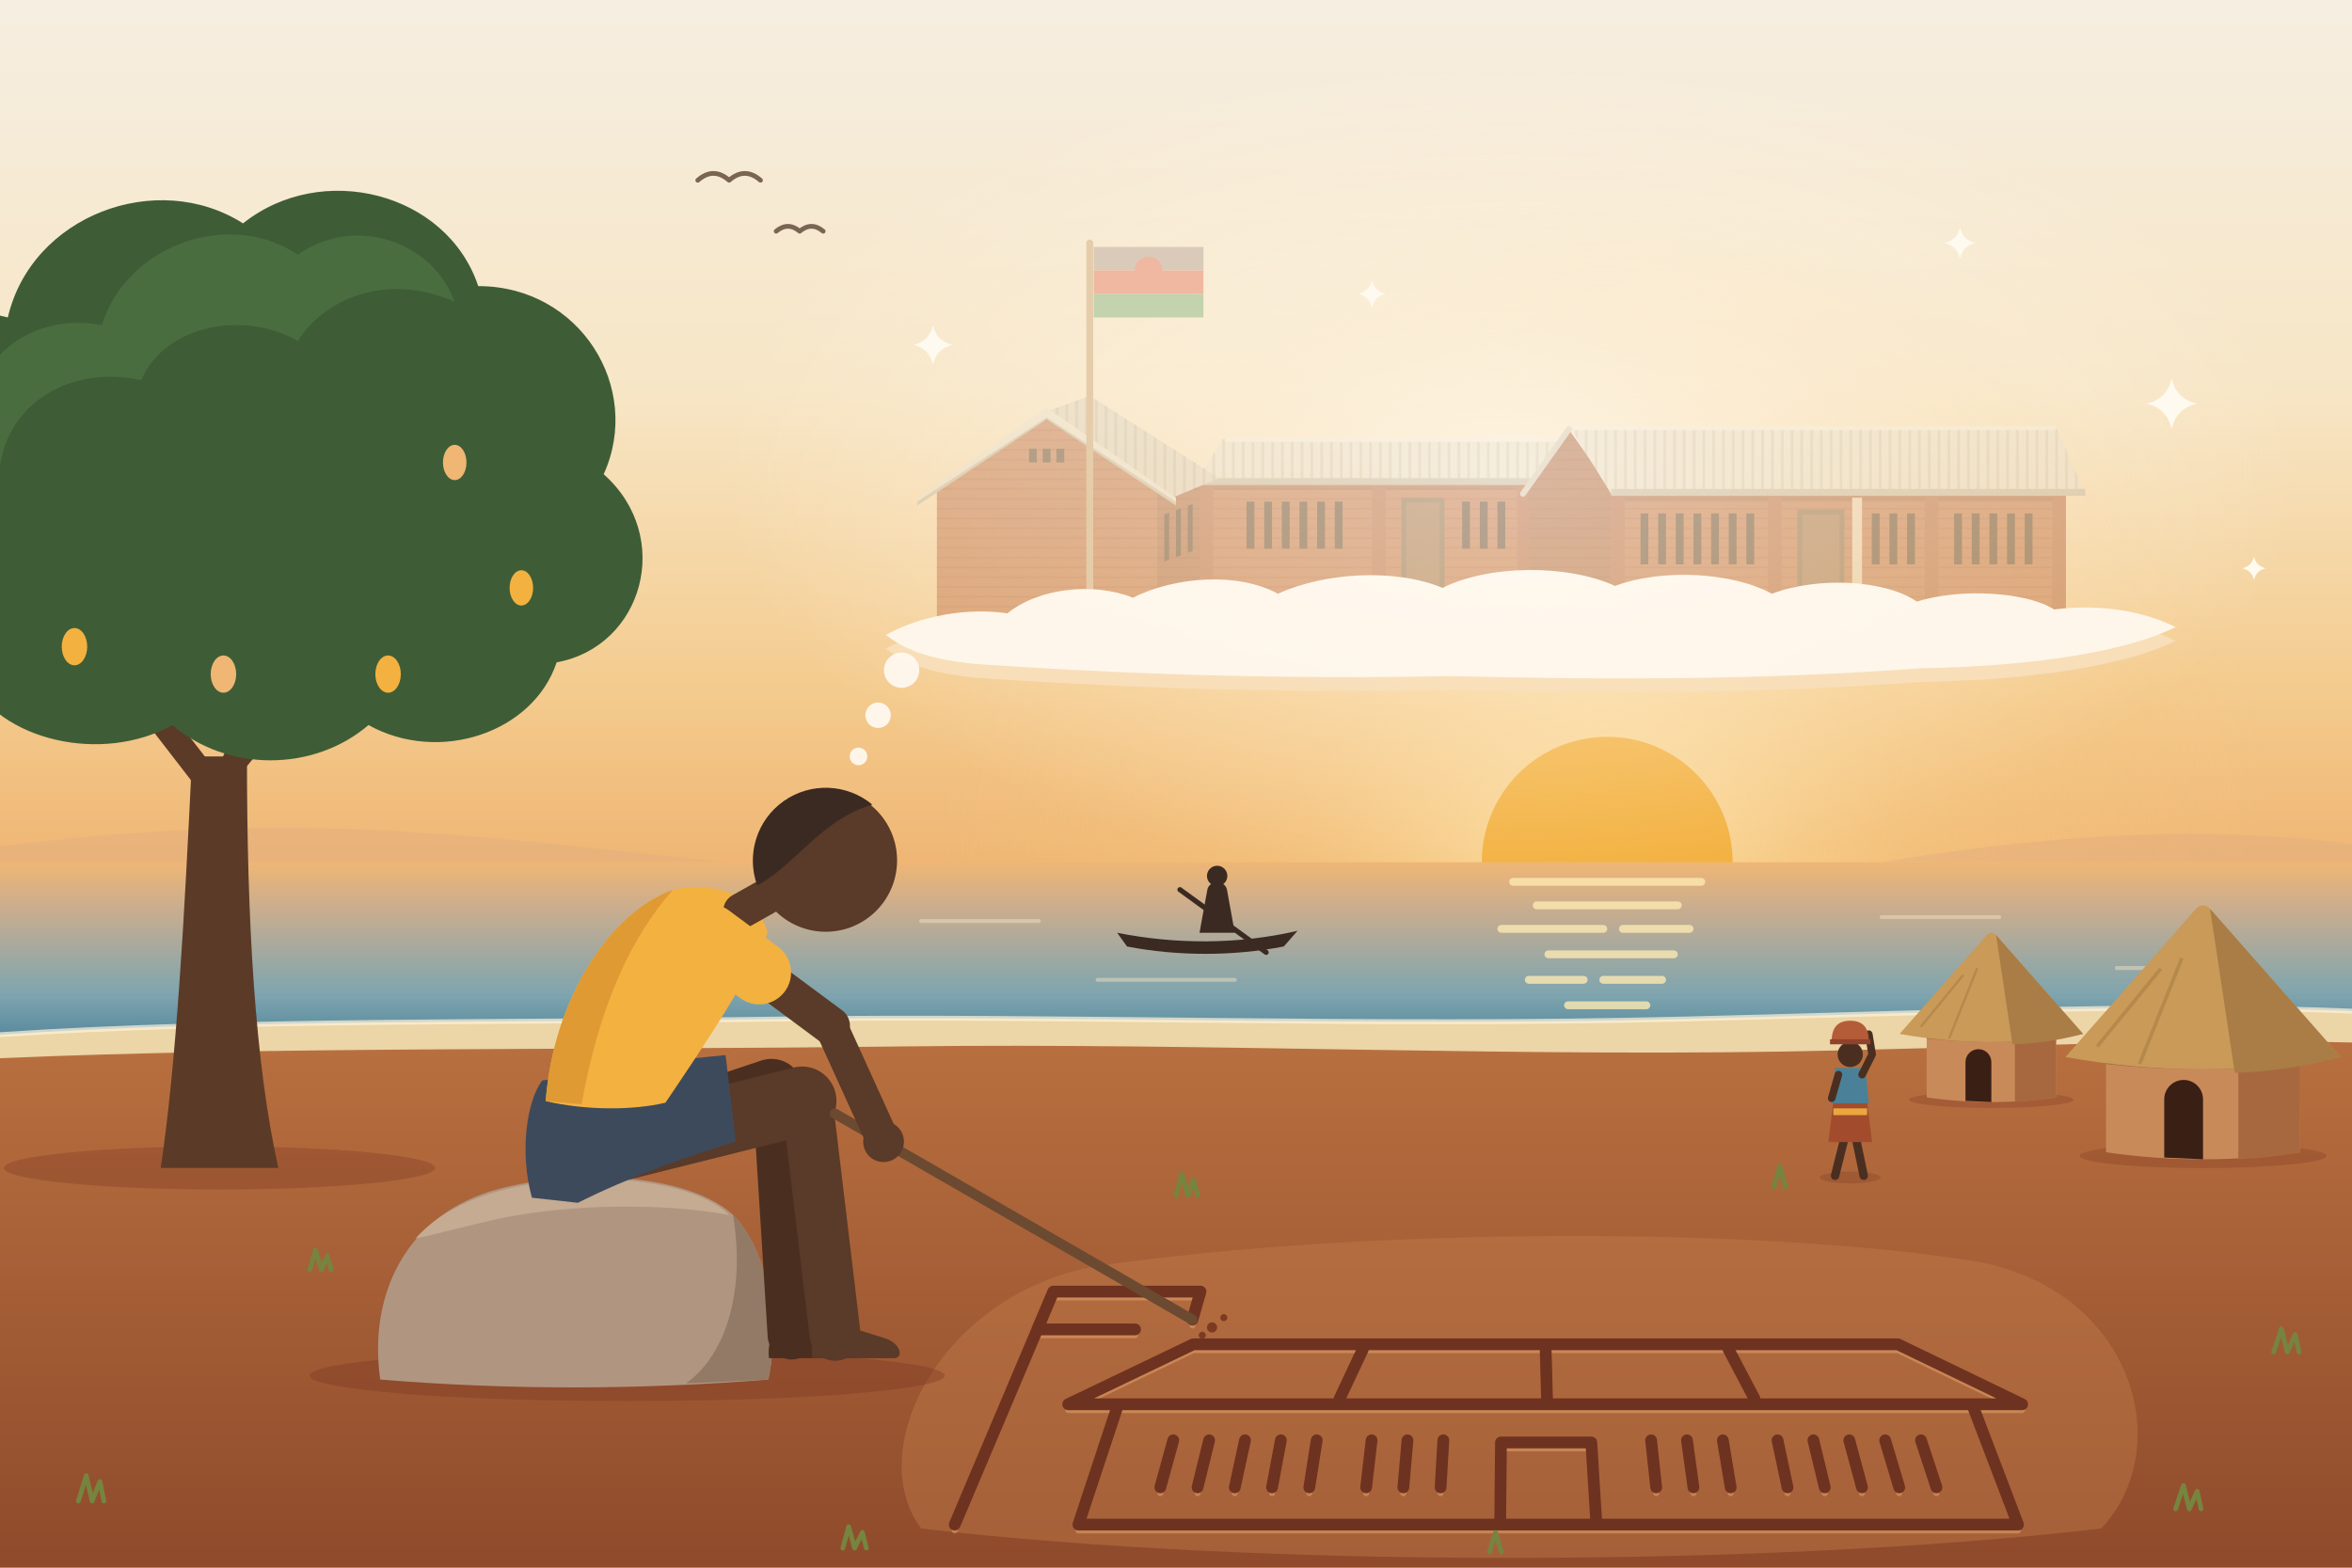
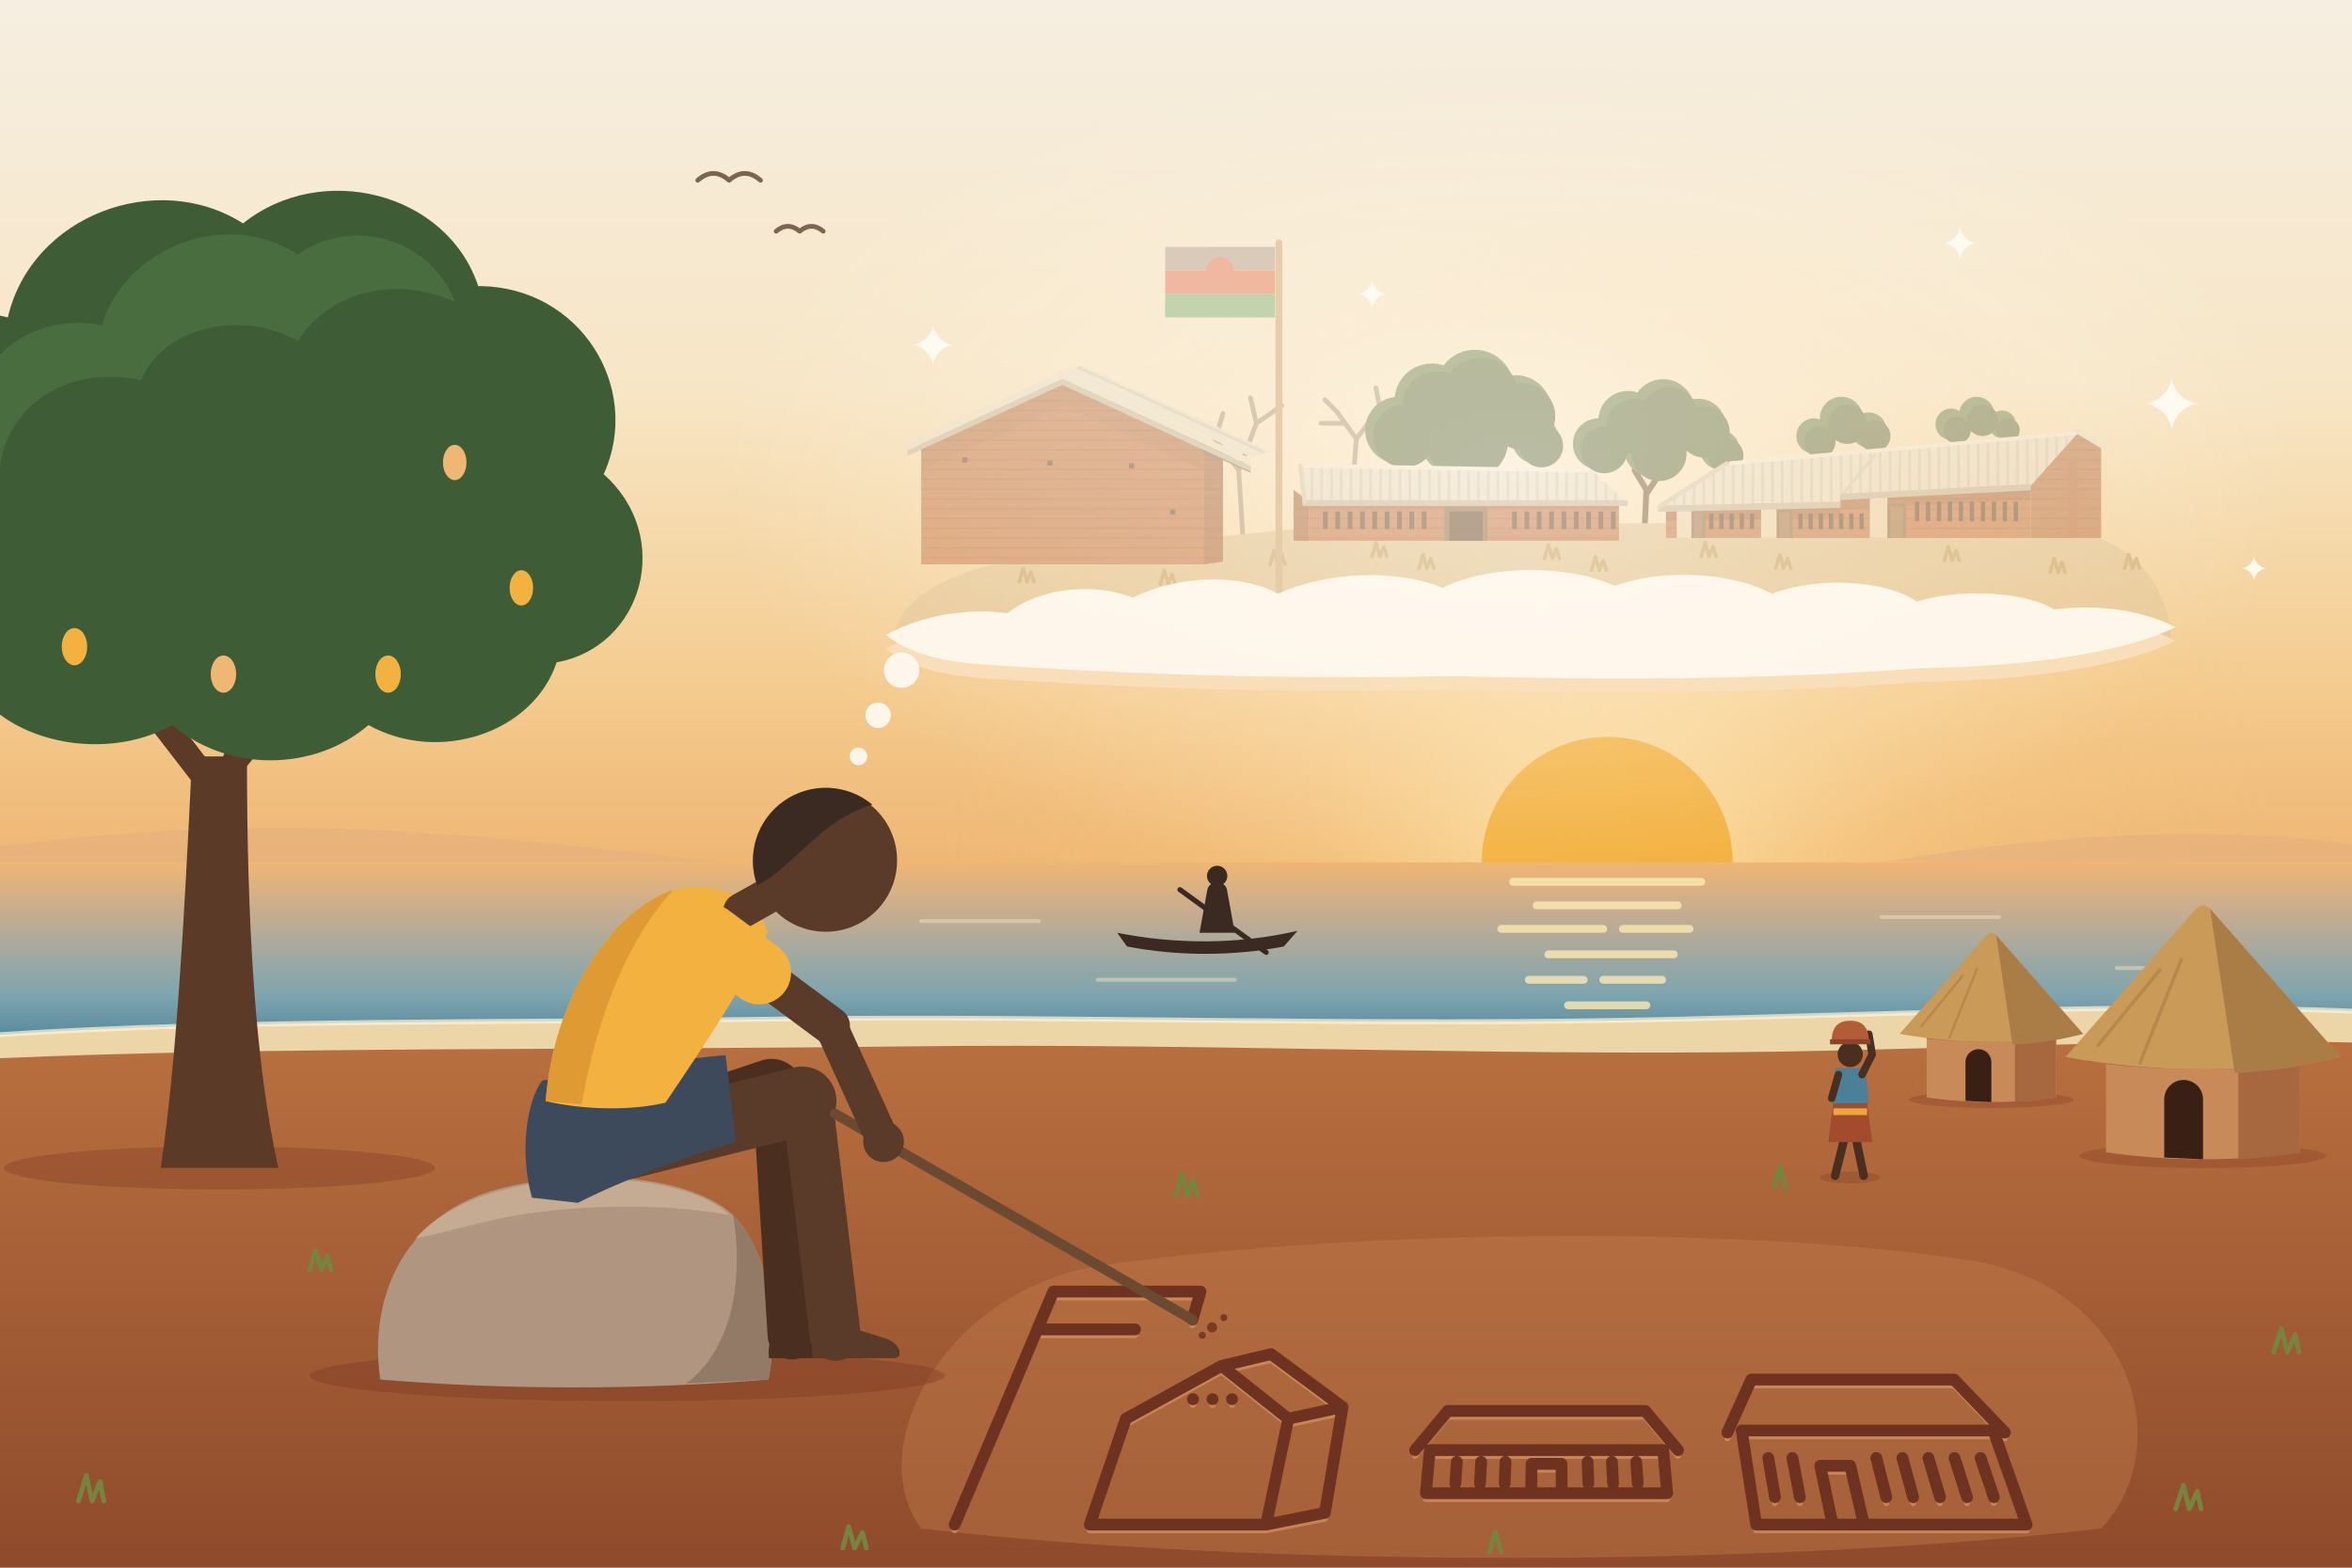
<svg xmlns="http://www.w3.org/2000/svg" viewBox="0 0 1200 800" width="1200" height="800">
  <defs>
    <linearGradient id="sky" x1="0" y1="0" x2="0" y2="440" gradientUnits="userSpaceOnUse">
      <stop offset="0" stop-color="#f6eee1" />
      <stop offset=".45" stop-color="#f7e6c6" />
      <stop offset=".8" stop-color="#f4cb8e" />
      <stop offset="1" stop-color="#efb674" />
    </linearGradient>
    <radialGradient id="glow" cx="820" cy="440" r="340" gradientUnits="userSpaceOnUse">
      <stop offset="0" stop-color="#fde3a6" stop-opacity=".95" />
      <stop offset=".45" stop-color="#f9cf86" stop-opacity=".4" />
      <stop offset="1" stop-color="#f6c47a" stop-opacity="0" />
    </radialGradient>
    <linearGradient id="lake" x1="0" y1="440" x2="0" y2="536" gradientUnits="userSpaceOnUse">
      <stop offset="0" stop-color="#efb674" />
      <stop offset=".25" stop-color="#c9ad8f" />
      <stop offset=".7" stop-color="#7fa5af" />
      <stop offset="1" stop-color="#4b8198" />
    </linearGradient>
    <linearGradient id="gr" x1="0" y1="536" x2="0" y2="800" gradientUnits="userSpaceOnUse">
      <stop offset="0" stop-color="#b86f3f" />
      <stop offset="1" stop-color="#8e4a2b" />
    </linearGradient>
    <radialGradient id="dg">
      <stop offset="0" stop-color="#fffaf0" stop-opacity=".8" />
      <stop offset=".6" stop-color="#fff6e6" stop-opacity=".3" />
      <stop offset="1" stop-color="#fff6e6" stop-opacity="0" />
    </radialGradient>
    <pattern id="db" width="10" height="5" patternUnits="userSpaceOnUse">
      <rect width="10" height="5" fill="#b45c37" />
      <rect y="4.2" width="10" height=".8" fill="#a24c2d" />
    </pattern>
    <pattern id="dc" width="5" height="40" patternUnits="userSpaceOnUse">
      <rect width="5" height="40" fill="#e7e3d9" />
      <rect x="3.6" width="1.4" height="40" fill="#cfc9bb" />
    </pattern>
  </defs>
  <rect width="1200" height="450" fill="url(#sky)" />
  <circle cx="820" cy="440" r="340" fill="url(#glow)" />
  <circle cx="820" cy="440" r="64" fill="#f3b140" />
  <ellipse cx="770" cy="240" rx="400" ry="210" fill="url(#dg)" />
  <g opacity=".9">
    <g opacity=".4">
-       <rect x="612" y="244" width="234" height="68" fill="url(#db)" />
-       <rect x="612" y="244" width="234" height="6" fill="#5e2616" opacity=".3" />
-       <path fill="#a24c2d" d="M612 244h7v68h-7zM700 244h7v68h-7zM774 244h7v68h-7z" />
-       <path fill="#3a1f15" d="M636 256h4v24h-4zM645 256h4v24h-4zM654 256h4v24h-4zM663 256h4v24h-4zM672 256h4v24h-4zM681 256h4v24h-4zM746 256h4v24h-4zM755 256h4v24h-4zM764 256h4v24h-4z" />
-       <rect x="715" y="254" width="22" height="58" fill="#6b4a31" />
-       <rect x="717.5" y="256.5" width="17" height="55.5" fill="#8a5a3a" />
-       <path fill="url(#dc)" d="M610 246H860L846 224H624z" />
-       <path fill="none" stroke="#f4f1ea" stroke-width="2" d="M625 224.5H845" />
-       <rect x="609" y="244" width="252" height="3.5" fill="#b9b2a3" />
-       <path fill="url(#db)" d="M780 322V250L801 220 822 250V322z" />
-       <path fill="#5e2616" opacity=".3" d="M780 322V250L801 220 822 250V322z" />
-       <rect x="822" y="250" width="232" height="72" fill="url(#db)" />
-       <rect x="822" y="250" width="232" height="6" fill="#5e2616" opacity=".3" />
-       <path fill="#a24c2d" d="M822 250h7v72h-7zM902 250h7v72h-7zM982 250h7v72h-7zM1047 250h7v72h-7z" />
-       <path fill="#3a1f15" d="M837 262h4v26h-4zM846 262h4v26h-4zM855 262h4v26h-4zM864 262h4v26h-4zM873 262h4v26h-4zM882 262h4v26h-4zM891 262h4v26h-4zM955 262h4v26h-4zM964 262h4v26h-4zM973 262h4v26h-4zM997 262h4v26h-4zM1006 262h4v26h-4zM1015 262h4v26h-4zM1024 262h4v26h-4zM1033 262h4v26h-4z" />
-       <rect x="917" y="260" width="24" height="62" fill="#6b4a31" />
-       <rect x="919.5" y="262.5" width="19" height="59.5" fill="#8a5a3a" />
-       <rect x="945" y="254" width="5" height="68" fill="#e3d3b8" />
-       <path fill="url(#dc)" d="M801 218H1049L1064 252H822z" />
-       <path fill="none" stroke="#f4f1ea" stroke-width="2" d="M802 218.5H1049" />
-       <rect x="822" y="249.5" width="242" height="3.5" fill="#b9b2a3" />
-       <path fill="none" stroke="#cfc9bb" stroke-width="3" stroke-linecap="round" d="M777 252L800.5 219" />
-       <path fill="url(#db)" d="M590 324V250L612 242V318z" />
-       <path fill="#5e2616" opacity=".3" d="M590 324V250L612 242V318z" />
-       <path fill="#3a1f15" d="M594 262.5l2.5-.9v24l-2.5.9zM600 260.3l2.5-.9v24l-2.5.9zM606 258.1l2.5-.9v24l-2.5.9z" />
-       <path fill="url(#dc)" d="M534 210L556 202L622 244L598 254z" />
-       <path fill="#5e2616" opacity=".1" d="M534 210L556 202L622 244L598 254z" />
-       <path fill="url(#db)" d="M478 324V250L534 212 590 250V324z" />
-       <path fill="#3a1f15" d="M525 229h4v7h-4zM532 229h4v7h-4zM539 229h4v7h-4z" />
-       <path fill="#b9b2a3" d="M468 255L534 211L600 255L600 258L534 214L468 258z" />
-       <path fill="#e7e3d9" d="M468 254L534 208L600 254L600 256L534 213L468 256z" />
+       <path fill="none" stroke="#9c8b7b" stroke-width="2.4" stroke-linecap="round" stroke-linejoin="round" d="M634 272L632 240 620 224 610 214M632 240L641 216 638 203M641 216L654 207M620 224L624 211M626 232L612 232M690 250L692 224 682 210 676 204M692 224L704 208 702 198M704 208L714 210M686 216L674 216" />
+       <path fill="none" stroke="#5b3b27" stroke-width="3" stroke-linecap="round" stroke-linejoin="round" d="M839 272L840 250 834 240M840 252L848 240" />
+       <g fill="#4d7143">
+         <circle cx="713.5" cy="219.5" r="17" />
+         <circle cx="730.5" cy="204.5" r="19" />
+         <circle cx="752.5" cy="198.5" r="20" />
+         <circle cx="773.5" cy="209.5" r="18" />
+         <circle cx="783.5" cy="224.5" r="12" />
+         <circle cx="745.5" cy="221.5" r="22" />
+       </g>
+       <g fill="#3e5d36">
+         <circle cx="716.5" cy="222.5" r="16" />
+         <circle cx="733.5" cy="207.5" r="18" />
+         <circle cx="755.5" cy="201.5" r="19" />
+         <circle cx="776.5" cy="212.5" r="17" />
+         <circle cx="786.5" cy="227.5" r="11" />
+         <circle cx="748.5" cy="224.5" r="21" />
+       </g>
+       <g fill="#4d7143">
+         <circle cx="815.5" cy="226.5" r="13" />
+         <circle cx="830.5" cy="214.5" r="15" />
+         <circle cx="848.5" cy="209.5" r="16" />
+         <circle cx="866.5" cy="217.5" r="14" />
+         <circle cx="877.5" cy="229.5" r="10" />
+         <circle cx="843.5" cy="228.5" r="15" />
+       </g>
+       <g fill="#3e5d36">
+         <circle cx="818.5" cy="229.5" r="12" />
+         <circle cx="833.5" cy="217.5" r="14" />
+         <circle cx="851.5" cy="212.5" r="15" />
+         <circle cx="869.5" cy="220.5" r="13" />
+         <circle cx="880.5" cy="232.5" r="9" />
+         <circle cx="846.5" cy="231.5" r="14" />
+       </g>
+       <g fill="#4d7143">
+         <circle cx="925.5" cy="222.5" r="9" />
+         <circle cx="939.5" cy="213.5" r="11" />
+         <circle cx="953.5" cy="219.5" r="9" />
+         <circle cx="995.5" cy="216.5" r="8" />
+         <circle cx="1008.5" cy="211.5" r="9" />
+         <circle cx="1021.5" cy="216.5" r="7" />
+       </g>
+       <g fill="#3e5d36">
+         <circle cx="928.5" cy="225.5" r="8" />
+         <circle cx="942.5" cy="216.5" r="10" />
+         <circle cx="956.5" cy="222.5" r="8" />
+         <circle cx="998.5" cy="219.5" r="7" />
+         <circle cx="1011.5" cy="214.5" r="8" />
+         <circle cx="1024.5" cy="219.5" r="6" />
+       </g>
+       <path fill="#d9c29a" d="M456 326C458 300 500 284 560 280L660 270C760 266 960 266 1050 270C1090 274 1106 300 1108 326z" />
+       <path fill="url(#db)" d="M614 226L624 230 624 286.6 614 288z" />
+       <path fill="#5e2616" opacity=".35" d="M614 226L624 230 624 286.6 614 288z" />
+       <path fill="#e7e3d9" d="M542 189L553 186.6 649 230.6 638 233z" />
+       <path fill="none" stroke="#cfc9bb" stroke-width="1.5" d="M550 187.4L645 230.9" />
+       <path fill="#6b4a31" d="M614 227.2L638 238.2 638 241.2 624 234.8 614 232.2z" />
+       <path fill="url(#db)" d="M470 288L470 226 542 193 614 226 614 288z" />
+       <path fill="#5e2616" opacity=".14" d="M470 226L542 193 614 226V240L542 207 470 240z" />
+       <path fill="#3a1f15" d="M491 233.4h2.6v2.6h-2.6zM534.4 235h2.6v2.6h-2.6zM576 236.4h2.6v2.6h-2.6zM597 260h2.6v2.6h-2.6z" />
+       <path fill="#b9b2a3" d="M463 229.8L542 193.4 638 237.8 638 240.6 542 196.4 463 232.6z" />
+       <path fill="#e7e3d9" d="M462 226.3L542 189.4 638 234 638 237.6 542 193.4 462 230.3z" />
+       <path fill="url(#db)" d="M660 276L660 250 668 256 668 276z" />
+       <path fill="#5e2616" opacity=".35" d="M660 276L660 250 668 256 668 276z" />
+       <rect x="668" y="254" width="158" height="22" fill="url(#db)" />
+       <rect x="668" y="254" width="158" height="5" fill="#5e2616" opacity=".3" />
+       <path fill="#3a1f15" d="M675 261h2.4v9h-2.4zM681.3 261h2.4v9h-2.4zM687.6 261h2.4v9h-2.4zM693.9 261h2.4v9h-2.4zM700.2 261h2.4v9h-2.4zM706.5 261h2.4v9h-2.4zM712.8 261h2.4v9h-2.4zM719.1 261h2.4v9h-2.4zM725.4 261h2.4v9h-2.4zM771.5 261h2.4v9h-2.4zM777.8 261h2.4v9h-2.4zM784.1 261h2.4v9h-2.4zM790.4 261h2.4v9h-2.4zM796.7 261h2.4v9h-2.4zM803 261h2.4v9h-2.4zM809.3 261h2.4v9h-2.4zM815.6 261h2.4v9h-2.4zM821.9 261h2.4v9h-2.4z" />
+       <rect x="737" y="258.5" width="22" height="17.5" fill="#6b4a31" />
+       <rect x="739.5" y="261" width="17" height="15" fill="#3a1f15" />
+       <path fill="url(#dc)" d="M663 237L812 239.6L830 256.6H665z" />
+       <path fill="none" stroke="#f4f1ea" stroke-width="2" d="M664 237.6L811 240.2" />
+       <rect x="664.5" y="255.2" width="166" height="3" fill="#b9b2a3" />
+       <path fill="none" stroke="#cfc9bb" stroke-width="2.2" stroke-linecap="round" d="M663.4 237.6L665.6 256" />
+       <path fill="url(#db)" d="M1036 274.5L1036 247.5 1060.5 220.5 1072 227.5 1072 274.5z" />
+       <path fill="#5e2616" opacity=".15" d="M1036 274.5L1036 247.5 1060.5 220.5 1072 227.5 1072 274.5z" />
+       <rect x="1055" y="233" width="5" height="41.5" fill="#a24c2d" />
+       <path fill="url(#db)" d="M850 257L939 255 939 251 1036 246 1036 274.5 850 274.5z" />
+       <path fill="#5e2616" opacity=".3" d="M850 257L939 255 939 251 1036 246 1036 255 939 260 939 264 850 266z" />
+       <path fill="#3a1f15" d="M872 262h2.2v8h-2.2zM877.2 262h2.2v8h-2.2zM882.4 262h2.2v8h-2.2zM887.6 262h2.2v8h-2.2zM892.8 262h2.2v8h-2.2zM917.5 262h2.2v8h-2.2zM922.7 262h2.2v8h-2.2zM927.9 262h2.2v8h-2.2zM933.1 262h2.2v8h-2.2zM938.3 262h2.2v8h-2.2zM943.5 262h2.2v8h-2.2zM948.7 262h2.2v8h-2.2zM977 256h2.2v10h-2.2zM982.6 256h2.2v10h-2.2zM988.2 256h2.2v10h-2.2zM993.8 256h2.2v10h-2.2zM999.4 256h2.2v10h-2.2zM1005 256h2.2v10h-2.2zM1010.6 256h2.2v10h-2.2zM1016.2 256h2.2v10h-2.2zM1021.8 256h2.2v10h-2.2zM1027.4 256h2.2v10h-2.2z" />
+       <path fill="#eadbc4" d="M855.5 257h7.5v17.5h-7.5zM898.5 257h8v17.5h-8zM954 253h9v21.5h-9z" />
+       <path fill="#6b4a31" d="M863 260h7v14.5h-7zM906.5 260h8v14.5h-8zM963 257h9.5v17.5h-9.5z" />
+       <path fill="#8a5a3a" d="M864.4 261.4h4.2v13.1h-4.2zM907.9 261.4h5.2v13.1h-5.2zM964.4 258.4h6.7v16.1h-6.7z" />
+       <path fill="url(#dc)" d="M846 259L881.5 236 1060.5 220.5 1036 248 939 253 939 257z" />
+       <path fill="none" stroke="#f4f1ea" stroke-width="2" d="M882.5 236.4L1059.5 221" />
+       <path fill="none" stroke="#cfc9bb" stroke-width="1.6" d="M939.5 253L957 231.6" />
+       <path fill="#b9b2a3" d="M846 258L939 256 939 259.2 846 261.2zM939 252L1036 247 1036 250.2 939 255.2z" />
+       <path fill="none" stroke="#cfc9bb" stroke-width="2.4" stroke-linecap="round" d="M846.8 258.4L881 236.6" />
+       <path fill="none" stroke="#e7e3d9" stroke-width="3" stroke-linecap="round" d="M1059.6 219.6L1073.6 228" />
+       <path fill="none" stroke="#b3935c" stroke-width="1.8" stroke-linecap="round" stroke-linejoin="round" d="M520 297l2-7 2 7 2-5 1.6 5M592 298l2-7 2 7 2-5 1.6 5M648 288l2-7 2 7 2-5 1.6 5M700 284l2-7 2 7 2-5 1.6 5M724 290l2-7 2 7 2-5 1.6 5M788 285l2-7 2 7 2-5 1.6 5M812 291l2-7 2 7 2-5 1.6 5M868 284l2-7 2 7 2-5 1.6 5M906 290l2-7 2 7 2-5 1.6 5M992 286l2-7 2 7 2-5 1.6 5M1046 292l2-7 2 7 2-5 1.6 5M1084 290l2-7 2 7 2-5 1.6 5" />
    </g>
-     <path fill="none" stroke="#e3caa6" stroke-width="3.5" stroke-linecap="round" d="M556 322V124" />
-     <path fill="#d7c6b6" d="M558 126h56v12h-56z" />
-     <path fill="#efb29a" d="M579 138a7 7 0 0 1 14 0zM558 138h56v12h-56z" />
-     <path fill="#bdd0aa" d="M558 150h56v12h-56z" />
+     <path fill="none" stroke="#e3caa6" stroke-width="3.5" stroke-linecap="round" d="M652.5 322V124" />
+     <path fill="#d7c6b6" d="M594.5 126h56v12h-56z" />
+     <path fill="#efb29a" d="M615.5 138a7 7 0 0 1 14 0zM594.5 138h56v12h-56z" />
+     <path fill="#bdd0aa" d="M594.5 150h56v12h-56z" />
    <path fill="#f8e0bd" transform="translate(0 7)" d="M452 324C470 314 494 310 514 313C530 300 558 297 578 305C600 294 632 292 652 303C676 292 712 290 736 300C760 288 800 288 824 299C848 290 884 292 904 303C928 294 962 296 978 307C1000 300 1034 302 1048 311C1072 308 1094 312 1110 320C1086 332 1040 340 980 341C900 347 820 347 740 345C640 347 560 343 500 339C476 337 462 332 452 324z" />
    <path fill="#fffaf2" d="M452 324C470 314 494 310 514 313C530 300 558 297 578 305C600 294 632 292 652 303C676 292 712 290 736 300C760 288 800 288 824 299C848 290 884 292 904 303C928 294 962 296 978 307C1000 300 1034 302 1048 311C1072 308 1094 312 1110 320C1086 332 1040 340 980 341C900 347 820 347 740 345C640 347 560 343 500 339C476 337 462 332 452 324z" />
  </g>
  <path fill="#fffaf0" d="M1108 193Q1110.3 203.7 1121 206Q1110.3 208.3 1108 219Q1105.7 208.3 1095 206Q1105.7 203.7 1108 193zM476 166Q477.8 174.2 486 176Q477.8 177.8 476 186Q474.2 177.8 466 176Q474.2 174.2 476 166zM1000 116Q1001.4 122.6 1008 124Q1001.4 125.4 1000 132Q998.6 125.4 992 124Q998.6 122.6 1000 116zM700 143Q701.3 148.7 707 150Q701.3 151.3 700 157Q698.7 151.3 693 150Q698.7 148.7 700 143zM1150 284Q1151.1 288.9 1156 290Q1151.1 291.1 1150 296Q1148.9 291.1 1144 290Q1148.9 288.9 1150 284z" />
  <g fill="#fffaf2" opacity=".92">
    <circle cx="438" cy="386" r="4.5" />
    <circle cx="448" cy="365" r="6.5" />
    <circle cx="460" cy="342" r="9" />
  </g>
  <path fill="none" stroke="#7a6452" stroke-width="2.4" stroke-linecap="round" stroke-linejoin="round" d="M356 92q8-7 16 0q8-7 16 0M396 118q6-5 12 0q6-5 12 0" />
  <path fill="#e2ad80" opacity=".5" d="M0 432c60-8 130-12 200-8s110 10 170 16H0zM960 440c60-10 120-16 180-14 30 1 50 3 60 5v9z" />
  <rect y="440" width="1200" height="100" fill="url(#lake)" />
  <path fill="none" stroke="#fde8b2" stroke-linecap="round" d="M772 450h96M784 462h72M766 474h52M828 474h34M790 487h64M780 500h28M818 500h30M800 513h40" stroke-width="4" opacity=".8" />
  <path fill="none" stroke="#f8e4c2" stroke-width="2" stroke-linecap="round" opacity=".45" d="M470 470h60M560 500h70M960 468h60M1080 494h50" />
  <g fill="#3b2a21" transform="translate(-282 -196)">
    <path d="M852 672c30 6 62 6 92-1l-7 8c-26 5-54 5-80 0z" />
    <path d="M894 672l4-22c1-5 9-5 10 0l4 22z" />
    <circle cx="903" cy="643" r="5.2" />
    <path d="M884 650l44 32" fill="none" stroke="#3b2a21" stroke-width="2.6" stroke-linecap="round" />
  </g>
  <path fill="#ecd5a6" d="M0 528c120-8 260-6 400-8s300 4 460 0 240-8 340-4v30H0z" />
  <path fill="none" stroke="#fff4dc" stroke-width="2.5" opacity=".7" d="M0 528c120-8 260-6 400-8s300 4 460 0 240-8 340-4" />
  <path fill="url(#gr)" d="M0 540c140-6 300-4 460-6s320 6 480 2 180-6 260-4v268H0z" />
  <g transform="translate(1016 560) scale(0.6)">
    <ellipse cy="2" rx="70" ry="7" fill="#7d3a22" opacity=".3" />
    <path fill="#c98a5a" d="M-55 0V-60H55V0Q0 8-55 0z" />
    <path fill="#a8683f" d="M20-60H55V0Q40 3 20 4z" />
    <path fill="#3a1f15" d="M-22 3V-30a11 11 0 0 1 22 0V4z" />
    <path fill="#6b4a31" opacity=".45" d="M-55-60H55v10Q0-44-55-50z" />
    <path fill="#c99a58" d="M-78-54L-4-138Q0-142 4-138L78-54Q0-40-78-54z" />
    <path fill="#a97d45" d="M4-138L78-54Q48-46 18-45z" />
    <path fill="none" stroke="#a97d45" stroke-width="2" opacity=".6" d="M-60-60L-24-104M-36-50L-12-110" />
  </g>
  <g transform="translate(1124 588) scale(0.9)">
    <ellipse cy="2" rx="70" ry="7" fill="#7d3a22" opacity=".3" />
    <path fill="#c98a5a" d="M-55 0V-60H55V0Q0 8-55 0z" />
    <path fill="#a8683f" d="M20-60H55V0Q40 3 20 4z" />
    <path fill="#3a1f15" d="M-22 3V-30a11 11 0 0 1 22 0V4z" />
    <path fill="#6b4a31" opacity=".45" d="M-55-60H55v10Q0-44-55-50z" />
    <path fill="#c99a58" d="M-78-54L-4-138Q0-142 4-138L78-54Q0-40-78-54z" />
    <path fill="#a97d45" d="M4-138L78-54Q48-46 18-45z" />
    <path fill="none" stroke="#a97d45" stroke-width="2" opacity=".6" d="M-60-60L-24-104M-36-50L-12-110" />
  </g>
  <g transform="translate(944 600) scale(.86)">
    <ellipse cy="1" rx="18" ry="3.5" fill="#7d3a22" opacity=".3" />
    <path fill="none" stroke="#4a2f21" stroke-width="5" stroke-linecap="round" d="M-3-24L-9 0M3-24L8 0" />
    <path fill="#a24c2d" d="M-10-44h20l3 24h-26z" />
    <path fill="#f3b140" d="M-10-40h20v4h-20z" opacity=".9" />
    <path fill="#4b8198" d="M-9-64h18l2 21h-22z" />
    <path fill="none" stroke="#4a2f21" stroke-width="4.5" stroke-linecap="round" stroke-linejoin="round" d="M7-60l6-12-2-12M-7-60l-4 14" />
    <circle cy="-72" r="7.5" fill="#4a2f21" />
    <path fill="#b45c37" d="M-11-80q0-12 11-12t11 12z" />
    <path fill="#8f432a" d="M-12-81h24v3h-24z" />
  </g>
  <ellipse cx="112" cy="596" rx="110" ry="11" fill="#7d3a22" opacity=".35" />
  <path fill="#5b3b27" d="M82 596c8-54 12-126 16-210h28c0 84 4 156 16 210z" />
  <path fill="none" stroke="#5b3b27" stroke-width="13" stroke-linecap="round" d="M104 396l-34-44M120 388l38-46" />
  <g transform="matrix(2 0 0 2 -2156 -1102)">
    <path fill="#3e5d36" d="M1060 716c-22-4-30-30-14-46-8-24 12-44 34-38 6-26 38-38 60-24 20-16 52-8 60 16 26 0 42 26 32 48 18 16 10 44-12 48-6 18-30 26-48 16-14 12-36 12-50 0-18 10-44 4-52-12-6 0-8-4-10-8z" />
    <path fill="#4c7042" opacity=".85" d="M1072 668c-6-22 12-38 32-34 6-20 32-30 50-18 14-10 34-4 40 12-18-8-34 0-40 10-14-8-34-4-40 10-18-4-34 6-36 22-4 0-5-1-6-2z" />
  </g>
  <g fill="#f3b140">
    <ellipse cx="38" cy="330" rx="6.5" ry="9.5" />
    <ellipse cx="198" cy="344" rx="6.5" ry="9.5" />
    <ellipse cx="266" cy="300" rx="6" ry="9" />
  </g>
  <g fill="#efb674">
    <ellipse cx="114" cy="344" rx="6.5" ry="9.5" />
    <ellipse cx="232" cy="236" rx="6" ry="9" />
  </g>
  <path fill="#c27b49" opacity=".45" d="M470 780C440 740 480 660 560 646 700 626 900 626 1010 644 1090 660 1110 740 1072 780 900 800 640 800 470 780z" />
-   <path fill="none" stroke="#e0a06a" stroke-width="3" stroke-linecap="round" stroke-linejoin="round" opacity=".55" transform="translate(0 3)" d="M550.2 778L1029.6 778 1006.2 716.6 570.5 716.6ZM545 716.6L1031.7 716.6 968.3 686 608.8 686ZM683.5 713.7L695.3 688.6M789.3 713.7L788.6 688.6M895.1 713.7L881.9 688.6M765.4 778L814.5 778 811.9 736.1 765.8 736.1ZM592 759L598.6 735M611 759L616.9 735M630 759L635.2 735M649 759L653.5 735M668 759L671.8 735M697 759L699.8 735M716 759L718.1 735M735 759L736.4 735M845 759L842.4 735M864 759L860.7 735M883 759L879 735M912 759L906.9 735M931 759L925.2 735M950 759L943.5 735M969 759L961.8 735M988 759L980.1 735M487.1 778L537.1 659.9M579.1 678.4L529.2 678.4 537.4 659.1 612.5 659.1 608.4 673.4" />
-   <path fill="none" stroke="#6e3220" stroke-width="6" stroke-linecap="round" stroke-linejoin="round" d="M550.2 778L1029.6 778 1006.2 716.6 570.5 716.6ZM545 716.6L1031.7 716.6 968.3 686 608.8 686ZM683.5 713.7L695.3 688.6M789.3 713.7L788.6 688.6M895.1 713.7L881.9 688.6M765.4 778L814.5 778 811.9 736.1 765.8 736.1ZM592 759L598.6 735M611 759L616.9 735M630 759L635.2 735M649 759L653.5 735M668 759L671.8 735M697 759L699.8 735M716 759L718.1 735M735 759L736.4 735M845 759L842.4 735M864 759L860.7 735M883 759L879 735M912 759L906.9 735M931 759L925.2 735M950 759L943.5 735M969 759L961.8 735M988 759L980.1 735M487.1 778L537.1 659.9M579.1 678.4L529.2 678.4 537.4 659.1 612.5 659.1 608.4 673.4" />
+   <path fill="none" stroke="#e0a06a" stroke-width="3" stroke-linecap="round" stroke-linejoin="round" opacity=".55" transform="translate(0 3)" d="M556 778L574.4 724 623.3 697 657.3 724 646 778ZM623.3 697L648.5 691 685 718 676 772 646 778M657.3 724L685 718M727.5 762L729.5 740 848.6 740 850.6 762ZM722 740L738.7 720 839.4 720 856.1 740M781.2 762L781.4 747 796.7 747 796.8 762M742.5 757L743.3 746M755.1 757L755.7 746M767.7 757L768.1 746M810.4 757L810 746M823 757L822.4 746M835.6 757L834.8 746M896 778L888.6 730 1017 730 1034 778ZM881.3 731L893.5 704 997 704 1022.9 731M935 778L928.7 748 944 748 951 778M905.6 764L902.2 744M918.3 764L914.5 744M962.4 764L957.3 744M976.1 764L970.6 744M989.8 764L983.9 744M1003.6 764L997.2 744M1017.3 764L1010.5 744M608.6 714L608.7 714M618.6 714L618.7 714M628.6 714L628.6 714M487.1 778L537.1 659.9M579.1 678.4L529.2 678.4 537.4 659.1 612.5 659.1 608.4 673.4" />
+   <path fill="none" stroke="#6e3220" stroke-width="6" stroke-linecap="round" stroke-linejoin="round" d="M556 778L574.4 724 623.3 697 657.3 724 646 778ZM623.3 697L648.5 691 685 718 676 772 646 778M657.3 724L685 718M727.5 762L729.5 740 848.6 740 850.6 762ZM722 740L738.7 720 839.4 720 856.1 740M781.2 762L781.4 747 796.7 747 796.8 762M742.5 757L743.3 746M755.1 757L755.7 746M767.7 757L768.1 746M810.4 757L810 746M823 757L822.4 746M835.6 757L834.8 746M896 778L888.6 730 1017 730 1034 778ZM881.3 731L893.5 704 997 704 1022.9 731M935 778L928.7 748 944 748 951 778M905.6 764L902.2 744M918.3 764L914.5 744M962.4 764L957.3 744M976.1 764L970.6 744M989.8 764L983.9 744M1003.6 764L997.2 744M1017.3 764L1010.5 744M608.6 714L608.7 714M618.6 714L618.7 714M628.6 714L628.6 714M487.1 778L537.1 659.9M579.1 678.4L529.2 678.4 537.4 659.1 612.5 659.1 608.4 673.4" />
  <g fill="#7d3a22">
    <circle cx="618.4" cy="677.4" r="2.6" />
    <circle cx="624.4" cy="672.4" r="1.8" />
    <circle cx="613.4" cy="681.4" r="1.8" />
  </g>
  <ellipse cx="320" cy="702" rx="162" ry="13" fill="#7d3a22" opacity=".4" />
  <path fill="#b09681" d="M194 704C188 662 206 622 250 608 290 596 350 598 374 620 392 638 398 676 392 704Q292 712 194 704z" />
  <path fill="#c4ab92" d="M212 632C228 614 256 604 292 602 330 600 360 608 372 620 340 614 292 614 254 622 236 626 222 630 212 632z" />
  <path fill="#927a66" d="M392 704C398 676 392 638 374 620 380 656 372 690 350 706z" />
  <g transform="translate(300 606) scale(1.3)">
    <path fill="none" stroke="#4a2f21" stroke-width="25" stroke-linecap="round" stroke-linejoin="round" d="M6-16L72-38" />
    <path fill="none" stroke="#4a2f21" stroke-width="19" stroke-linecap="round" stroke-linejoin="round" d="M74-38L80 58" />
    <path fill="#4a2f21" d="M71 67C70 57 76 52 83 54L99 59C106 61 107 67 103 67z" />
    <path fill="none" stroke="#5a3a28" stroke-width="27" stroke-linecap="round" stroke-linejoin="round" d="M4-14L84-34" />
    <path fill="none" stroke="#5a3a28" stroke-width="20" stroke-linecap="round" stroke-linejoin="round" d="M86-34L97 58" />
    <path fill="#5a3a28" d="M88 67C87 57 93 52 100 54L116 59C123 61 124 67 120 67z" />
    <path fill="#3d4a5c" d="M-22 4C-27-14-24-34-18-42L20-48C34-50 44-51 54-52L58-18C38-12 16-4-4 6z" />
    <path fill="#f3b140" d="M-16.6 -33.9C-13.5 -74.3 8.7 -108.1 33.3 -116.8C50.7 -121 67.3 -113.1 70.5 -100C61.6 -79.5 46 -56.4 30.4 -33.3C17.4 -30.2 -1 -30.3 -16.6 -33.9z" />
    <path fill="#df9a33" d="M-16.6 -33.9C-13.5 -74.3 8.7 -108.1 33.3 -116.8C16.6 -98.1 4.1 -70.2 -2.5 -32.7z" />
    <path fill="none" stroke="#5a3a28" stroke-width="14" stroke-linecap="round" stroke-linejoin="round" d="M60.1 -108.6L74.3 -116.6" />
    <circle cx="93.3" cy="-128.4" r="28" fill="#5a3a28" />
    <path fill="#3b2a21" d="M111.6 -150.3A28.6 28.6 0 0 0 66.4 -118.6C81.3 -126.4 91.3 -144.4 111.6 -150.3z" />
    <path fill="none" stroke="#6b4a31" stroke-width="4" stroke-linecap="round" stroke-linejoin="round" d="M96.9 -29L237.2 51.9" />
    <path fill="none" stroke="#5a3a28" stroke-width="15" stroke-linecap="round" stroke-linejoin="round" d="M51.1 -96.3L95.3 -63.5" />
    <path fill="none" stroke="#5a3a28" stroke-width="13" stroke-linecap="round" stroke-linejoin="round" d="M95.3 -63.5L116 -18" />
    <circle cx="116" cy="-18" r="8" fill="#5a3a28" />
    <path fill="none" stroke="#f3b140" stroke-width="25" stroke-linecap="round" stroke-linejoin="round" d="M47.9 -98.7L67.2 -84.4" />
  </g>
  <path fill="none" stroke="#76843f" stroke-width="2.4" stroke-linecap="round" stroke-linejoin="round" d="M40 766l4-13 3 13 4-10 2 10M430 790l3-11 3 11 4-8 2 8M1110 770l4-12 3 12 4-9 2 9M905 606l3-11 3 11M1160 690l4-12 3 12 4-9 2 9M600 610l3-11 3 11 3-8 2 8M158 648l3-10 3 10 3-7 2 7M760 792l3-10 3 10" />
</svg>
